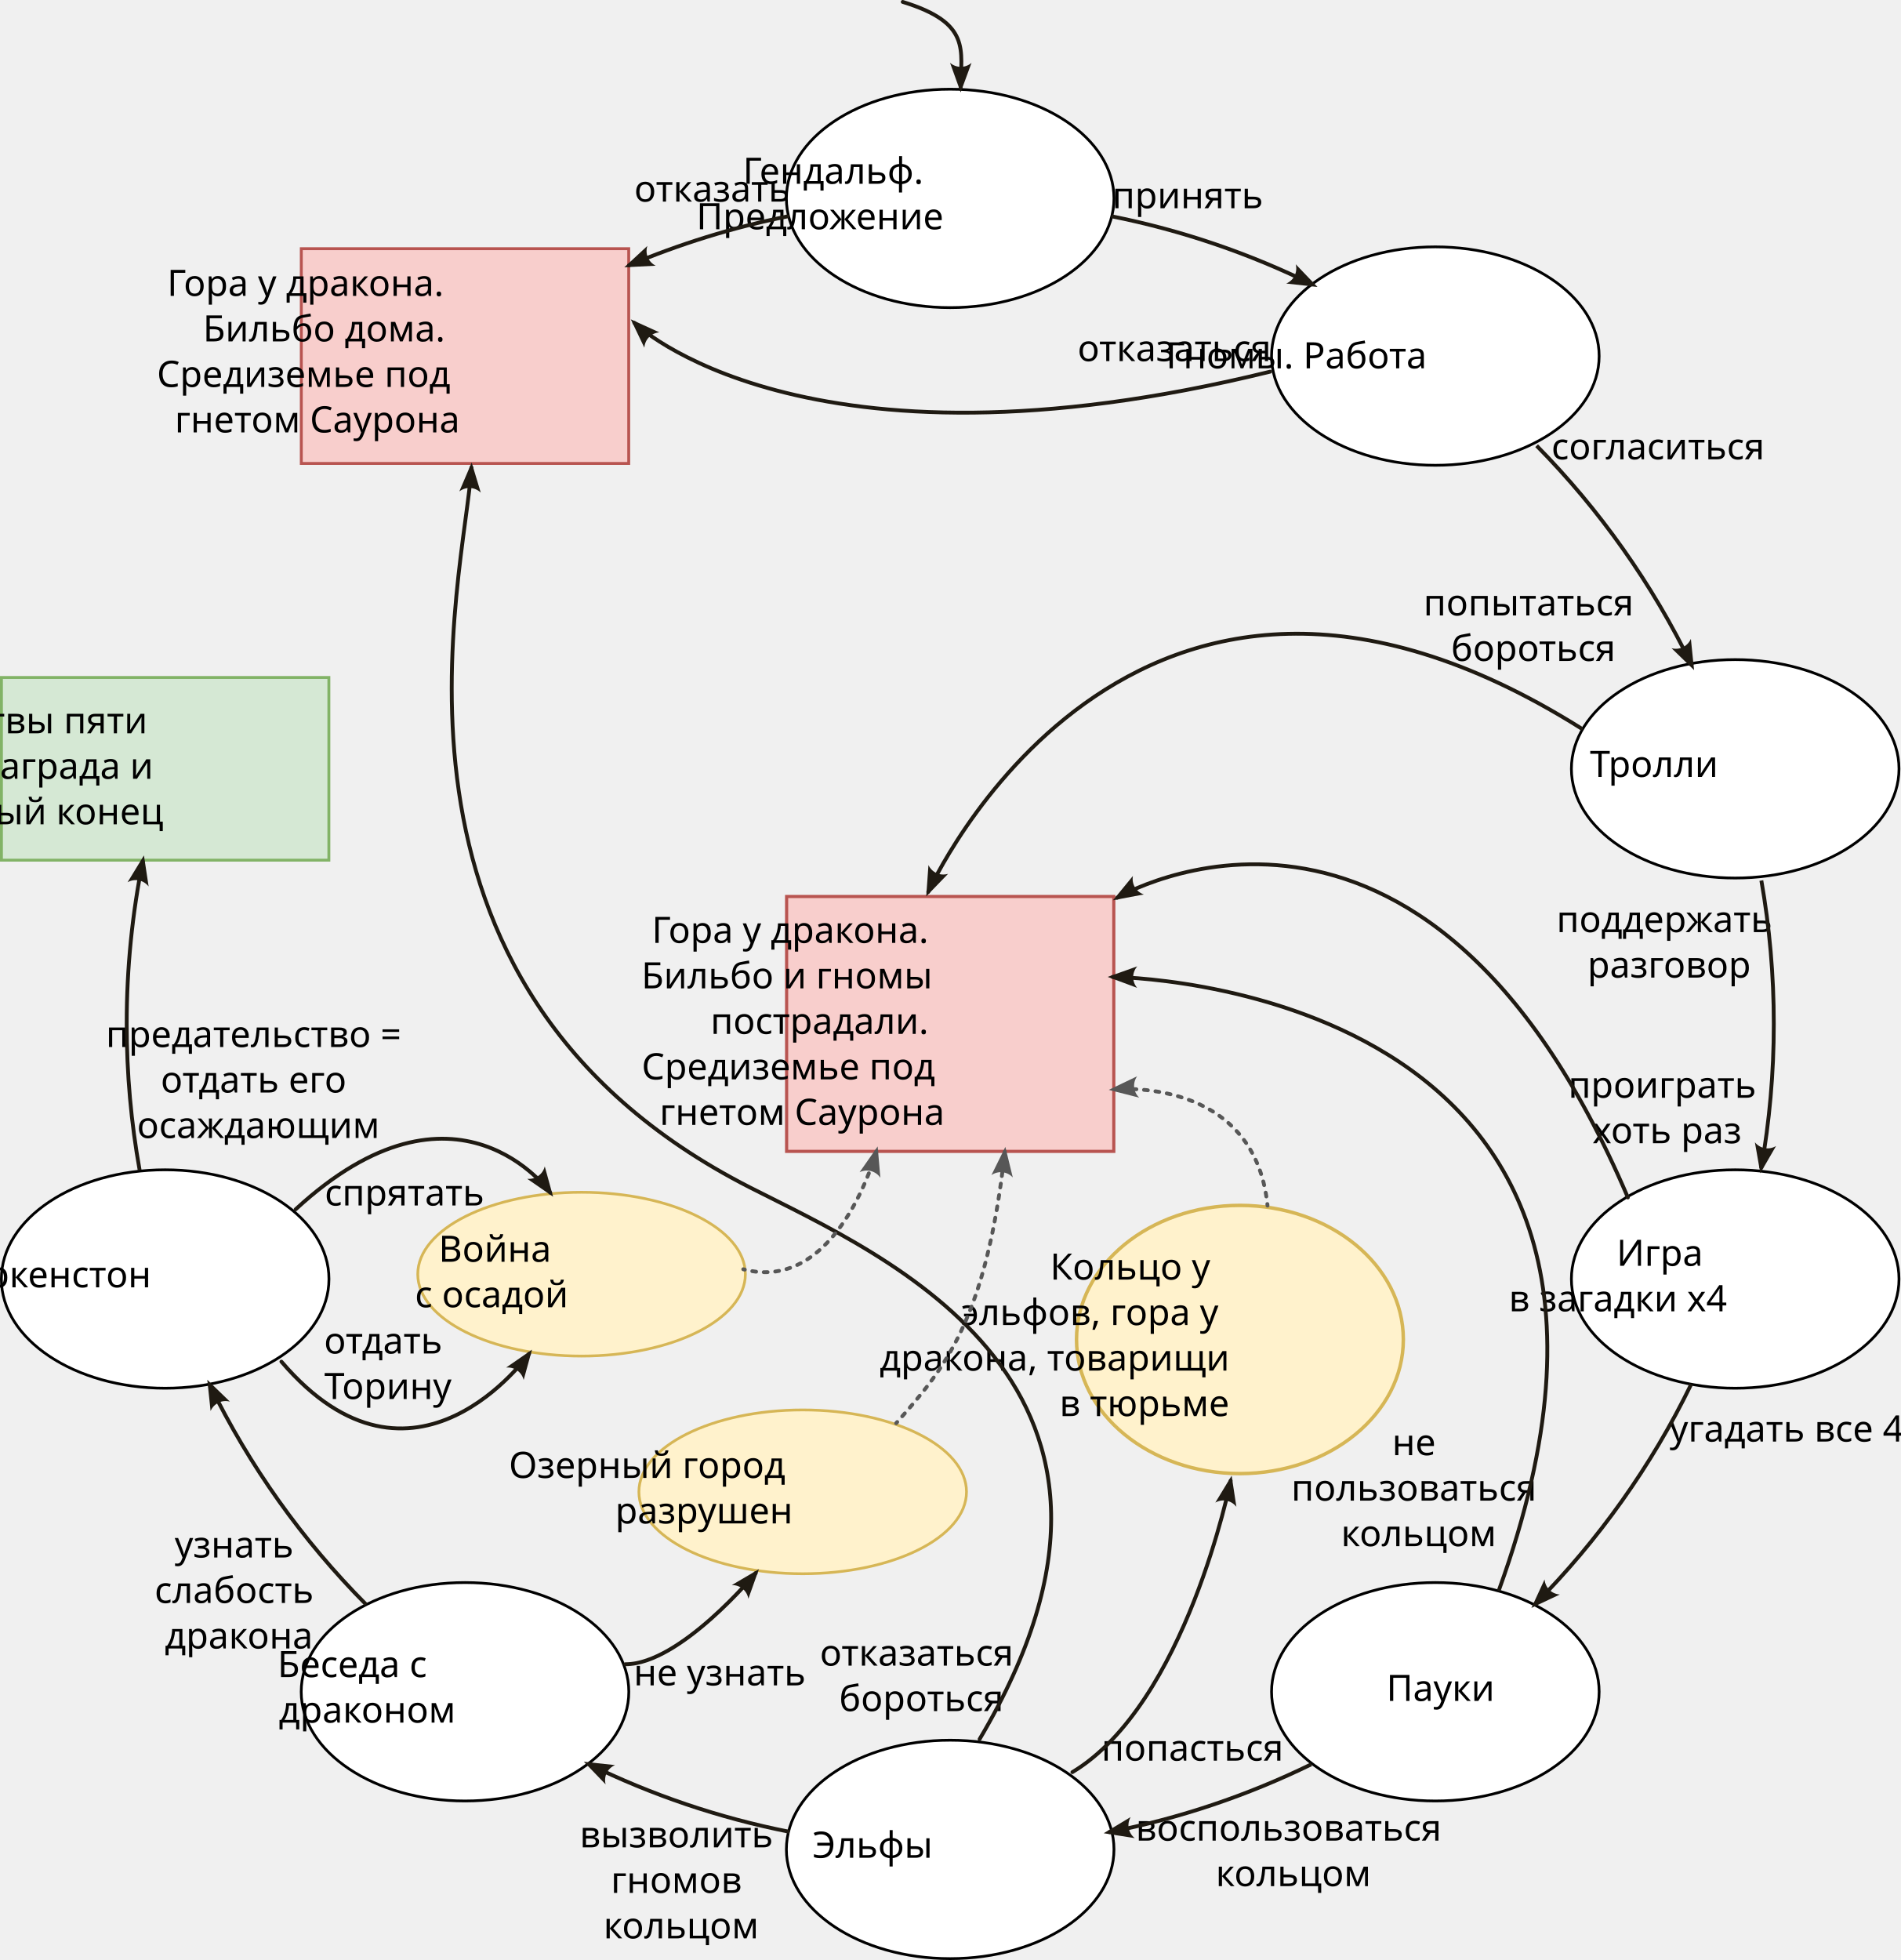
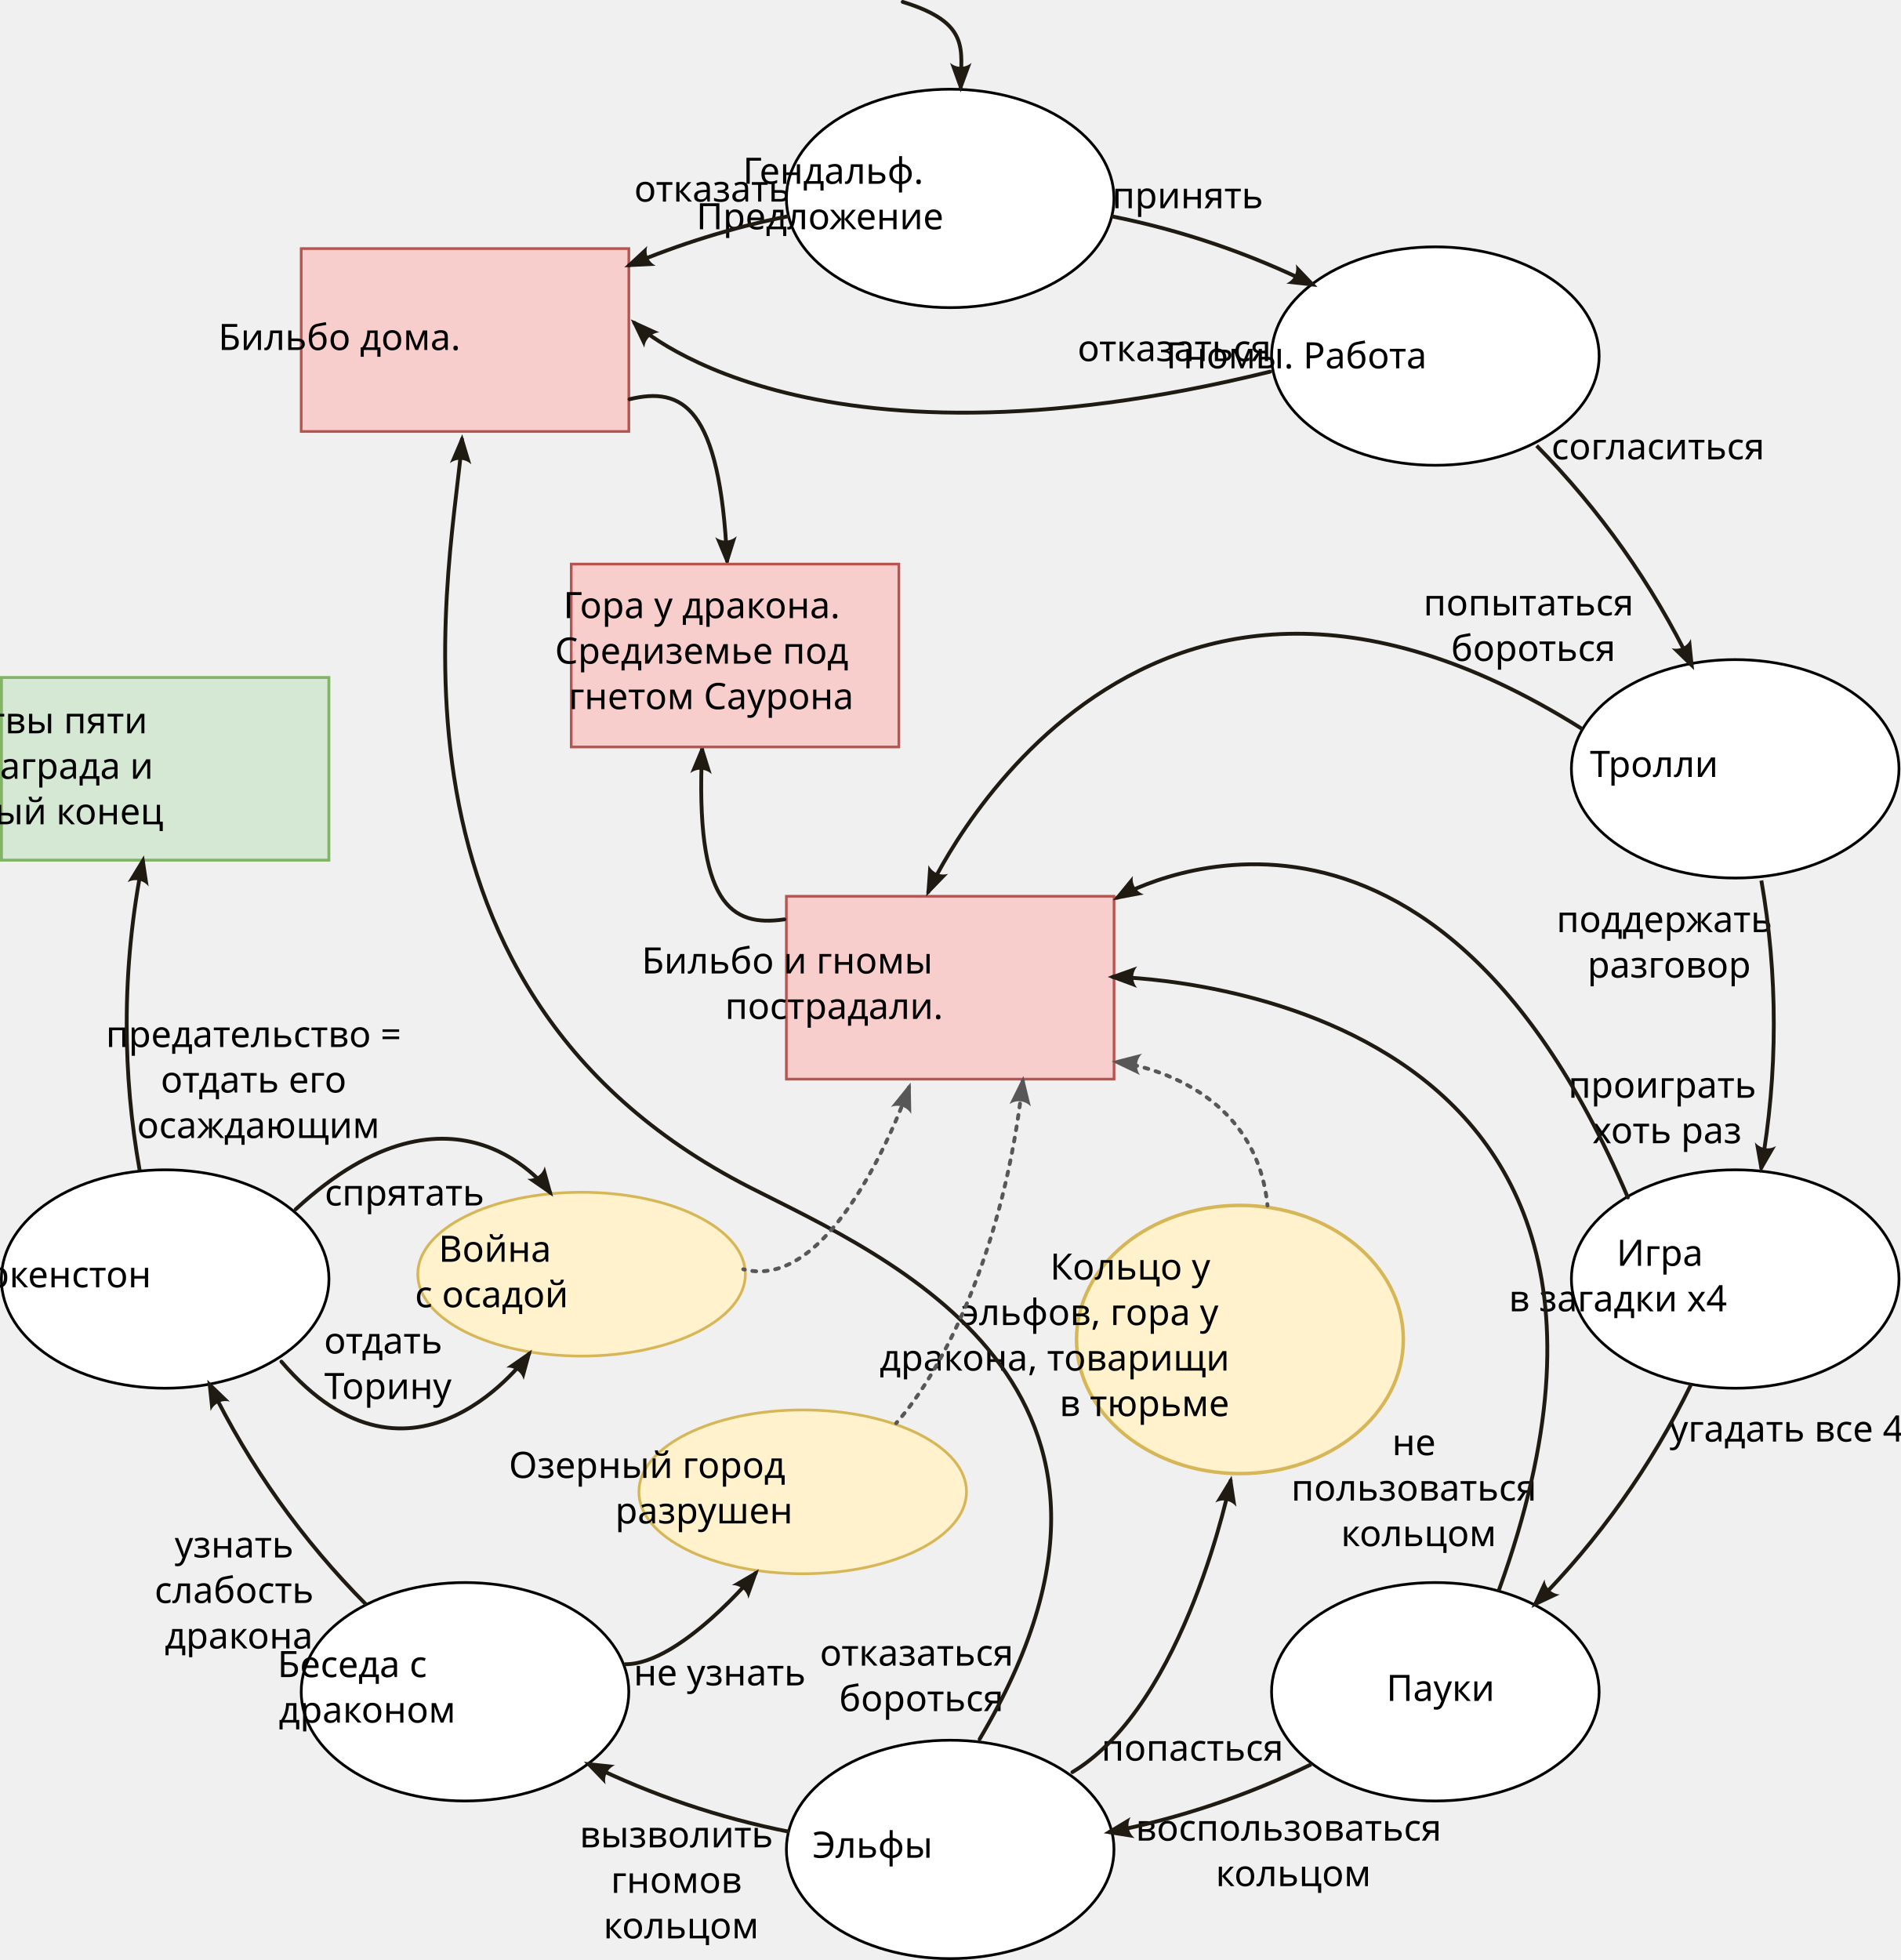
<svg xmlns="http://www.w3.org/2000/svg" version="1.1" width="184.18mm" height="189.94mm" viewBox="-0.5 -0.5 696.12 717.89" id="svg446">
  <defs id="defs132">
    <marker style="overflow:visible" id="Arrow2" refX="5" refY="0" orient="auto-start-reverse" markerWidth="7.7" markerHeight="5.6" viewBox="0 0 7.7 5.6" preserveAspectRatio="xMidYMid">
      <path transform="scale(0.7)" d="M -2,-4 9,0 -2,4 c 2,-2.33 2,-5.66 0,-8 z" style="fill:context-stroke;fill-rule:evenodd;stroke:none" id="arrow2L" />
+     </marker>
+     <marker style="overflow:visible" id="Arrow2-3" refX="5" refY="0" orient="auto-start-reverse" markerWidth="7.7" markerHeight="5.6" viewBox="0 0 7.7 5.6" preserveAspectRatio="xMidYMid">
+       <path transform="scale(0.7)" d="M -2,-4 9,0 -2,4 c 2,-2.33 2,-5.66 0,-8 z" style="fill:context-stroke;fill-rule:evenodd;stroke:none" id="arrow2L-5" />
+     </marker>
+     <marker style="overflow:visible" id="Arrow2-3-2" refX="5" refY="0" orient="auto-start-reverse" markerWidth="7.7" markerHeight="5.6" viewBox="0 0 7.7 5.6" preserveAspectRatio="xMidYMid">
+       <path transform="scale(0.7)" d="M -2,-4 9,0 -2,4 c 2,-2.33 2,-5.66 0,-8 z" style="fill:context-stroke;fill-rule:evenodd;stroke:none" id="arrow2L-5-9" />
    </marker>
  </defs>
  <text x="434.57" y="75.763" fill="#000000" font-family="Helvetica" font-size="11px" text-anchor="middle" id="text138" style="font-style:normal;font-variant:normal;font-weight:normal;font-stretch:normal;font-size:13.333px;font-family:XITS;-inkscape-font-specification:'XITS, Normal';font-variant-ligatures:normal;font-variant-caps:normal;font-variant-numeric:normal;font-variant-east-asian:normal">принять</text>
  <text x="260.35" y="73.34" fill="#000000" font-family="Helvetica" font-size="11px" text-anchor="middle" id="text148" style="font-style:normal;font-variant:normal;font-weight:normal;font-stretch:normal;font-size:13.333px;font-family:XITS;-inkscape-font-specification:'XITS, Normal';font-variant-ligatures:normal;font-variant-caps:normal;font-variant-numeric:normal;font-variant-east-asian:normal">отказать</text>
  <text x="606.85" y="167.73" fill="#000000" font-family="Helvetica" font-size="11px" text-anchor="middle" id="text166" style="font-style:normal;font-variant:normal;font-weight:normal;font-stretch:normal;font-size:13.333px;font-family:XITS;-inkscape-font-specification:'XITS, Normal';font-variant-ligatures:normal;font-variant-caps:normal;font-variant-numeric:normal;font-variant-east-asian:normal">согласиться</text>
  <text x="429.68" y="131.77" fill="#000000" font-family="Helvetica" font-size="11px" text-anchor="middle" id="text176" style="font-style:normal;font-variant:normal;font-weight:normal;font-stretch:normal;font-size:13.333px;font-family:XITS;-inkscape-font-specification:'XITS, Normal';font-variant-ligatures:normal;font-variant-caps:normal;font-variant-numeric:normal;font-variant-east-asian:normal">отказаться</text>
  <text x="610.93" y="340.9" fill="#000000" font-family="Helvetica" font-size="11px" text-anchor="middle" id="text194" style="font-style:normal;font-variant:normal;font-weight:normal;font-stretch:normal;font-size:13.333px;font-family:XITS;-inkscape-font-specification:'XITS, Normal';font-variant-ligatures:normal;font-variant-caps:normal;font-variant-numeric:normal;font-variant-east-asian:normal">
    <tspan id="tspan6777" x="610.93" y="340.9">поддержать</tspan>
    <tspan id="tspan6779" x="610.93" y="357.56">разговор</tspan>
  </text>
  <text x="561.17" y="224.92" fill="#000000" font-family="Helvetica" font-size="11px" text-anchor="middle" id="text204" style="font-style:normal;font-variant:normal;font-weight:normal;font-stretch:normal;font-size:13.333px;font-family:XITS;-inkscape-font-specification:'XITS, Normal';font-variant-ligatures:normal;font-variant-caps:normal;font-variant-numeric:normal;font-variant-east-asian:normal">
    <tspan id="tspan7722" x="561.17" y="224.92">попытаться</tspan>
    <tspan id="tspan7724" x="561.17" y="241.58">бороться</tspan>
  </text>
  <text x="610.13" y="401.57" fill="#000000" font-family="Helvetica" font-size="11px" text-anchor="middle" id="text222" style="font-style:normal;font-variant:normal;font-weight:normal;font-stretch:normal;font-size:13.333px;font-family:XITS;-inkscape-font-specification:'XITS, Normal';font-variant-ligatures:normal;font-variant-caps:normal;font-variant-numeric:normal;font-variant-east-asian:normal">
    <tspan id="tspan7718" x="610.13" y="401.57">проиграть</tspan>
    <tspan id="tspan7720" x="610.13" y="418.23">хоть раз</tspan>
  </text>
  <text x="653.94" y="527.5" fill="#000000" font-family="Helvetica" font-size="11px" text-anchor="middle" id="text232" style="font-style:normal;font-variant:normal;font-weight:normal;font-stretch:normal;font-size:13.333px;font-family:XITS;-inkscape-font-specification:'XITS, Normal';font-variant-ligatures:normal;font-variant-caps:normal;font-variant-numeric:normal;font-variant-east-asian:normal">угадать все 4</text>
  <text x="473.27" y="673.67" fill="#000000" font-family="Helvetica" font-size="11px" text-anchor="middle" id="text250" style="font-style:normal;font-variant:normal;font-weight:normal;font-stretch:normal;font-size:13.333px;font-family:XITS;-inkscape-font-specification:'XITS, Normal';font-variant-ligatures:normal;font-variant-caps:normal;font-variant-numeric:normal;font-variant-east-asian:normal">
    <tspan id="tspan6773" x="473.27" y="673.67">воспользоваться</tspan>
    <tspan id="tspan6775" x="473.27" y="690.33">кольцом</tspan>
  </text>
  <text x="519.17" y="532.48" fill="#000000" font-family="Helvetica" font-size="11px" text-anchor="middle" id="text260" style="font-style:normal;font-variant:normal;font-weight:normal;font-stretch:normal;font-size:13.333px;font-family:XITS;-inkscape-font-specification:'XITS, Normal';font-variant-ligatures:normal;font-variant-caps:normal;font-variant-numeric:normal;font-variant-east-asian:normal;stroke:none;stroke-width:3.647;stroke-linejoin:bevel;stroke-dasharray:none;stroke-opacity:1;paint-order:markers stroke fill">
    <tspan id="tspan9960" x="519.17" y="532.48">не</tspan>
    <tspan x="519.17" y="549.14" id="tspan12324">пользоваться</tspan>
    <tspan id="tspan9962" x="519.17" y="565.81">кольцом</tspan>
  </text>
  <text x="249.01" y="676.14" fill="#000000" font-family="Helvetica" font-size="11px" text-anchor="middle" id="text278" style="font-style:normal;font-variant:normal;font-weight:normal;font-stretch:normal;font-size:13.333px;font-family:XITS;-inkscape-font-specification:'XITS, Normal';font-variant-ligatures:normal;font-variant-caps:normal;font-variant-numeric:normal;font-variant-east-asian:normal">
    <tspan id="tspan6757" x="249.01" y="676.14">вызволить</tspan>
    <tspan id="tspan6759" x="249.01" y="692.8">гномов</tspan>
    <tspan x="249.01" y="709.47" id="tspan6761">кольцом</tspan>
  </text>
  <text x="436.31" y="644.37" fill="#000000" font-family="Helvetica" font-size="11px" text-anchor="middle" id="text288" style="font-style:normal;font-variant:normal;font-weight:normal;font-stretch:normal;font-size:13.333px;font-family:XITS;-inkscape-font-specification:'XITS, Normal';font-variant-ligatures:normal;font-variant-caps:normal;font-variant-numeric:normal;font-variant-east-asian:normal">попасться</text>
  <text x="337.01" y="609.57" fill="#000000" font-family="Helvetica" font-size="11px" text-anchor="middle" id="text298" style="font-style:normal;font-variant:normal;font-weight:normal;font-stretch:normal;font-size:13.333px;font-family:XITS;-inkscape-font-specification:'XITS, Normal';font-variant-ligatures:normal;font-variant-caps:normal;font-variant-numeric:normal;font-variant-east-asian:normal">
    <tspan id="tspan14046" x="337.01" y="609.57">отказаться</tspan>
    <tspan id="tspan14048" x="337.01" y="626.23">бороться</tspan>
  </text>
  <text x="87.005" y="569.96" fill="#000000" font-family="Helvetica" font-size="11px" text-anchor="middle" id="text316" style="font-style:normal;font-variant:normal;font-weight:normal;font-stretch:normal;font-size:13.333px;font-family:XITS;-inkscape-font-specification:'XITS, Normal';font-variant-ligatures:normal;font-variant-caps:normal;font-variant-numeric:normal;font-variant-east-asian:normal">
    <tspan id="tspan6765" x="87.005" y="569.96">узнать</tspan>
    <tspan x="87.005" y="586.62" id="tspan6769">слабость</tspan>
    <tspan x="87.005" y="603.29" id="tspan6771">дракона</tspan>
  </text>
  <text x="94.125" y="382.99" fill="#000000" font-family="Helvetica" font-size="11px" text-anchor="middle" id="text316-9" style="font-style:normal;font-variant:normal;font-weight:normal;font-stretch:normal;font-size:13.333px;font-family:XITS;-inkscape-font-specification:'XITS, Normal';font-variant-ligatures:normal;font-variant-caps:normal;font-variant-numeric:normal;font-variant-east-asian:normal;stroke-width:1">
    <tspan x="94.125" y="382.99" id="tspan6771-6" style="stroke-width:1">предательство =</tspan>
    <tspan x="94.125" y="399.65" style="stroke-width:1" id="tspan7591">отдать его</tspan>
    <tspan x="94.125" y="416.32" style="stroke-width:1" id="tspan7593">осаждающим</tspan>
  </text>
  <text x="263.14" y="616.8" fill="#000000" font-family="Helvetica" font-size="11px" text-anchor="middle" id="text326" style="font-style:normal;font-variant:normal;font-weight:normal;font-stretch:normal;font-size:13.333px;font-family:XITS;-inkscape-font-specification:'XITS, Normal';font-variant-ligatures:normal;font-variant-caps:normal;font-variant-numeric:normal;font-variant-east-asian:normal">не узнать</text>
  <text x="141.6" y="495.25" fill="#000000" font-family="Helvetica" font-size="11px" text-anchor="middle" id="text348" style="font-style:normal;font-variant:normal;font-weight:normal;font-stretch:normal;font-size:13.333px;font-family:XITS;-inkscape-font-specification:'XITS, Normal';font-variant-ligatures:normal;font-variant-caps:normal;font-variant-numeric:normal;font-variant-east-asian:normal">
    <tspan id="tspan17026" x="141.6" y="495.25">отдать</tspan>
    <tspan id="tspan17028" x="141.6" y="511.92">Торину</tspan>
  </text>
  <text x="147.67" y="441.04" fill="#000000" font-family="Helvetica" font-size="11px" text-anchor="middle" id="text358" style="font-style:normal;font-variant:normal;font-weight:normal;font-stretch:normal;font-size:13.333px;font-family:XITS;-inkscape-font-specification:'XITS, Normal';font-variant-ligatures:normal;font-variant-caps:normal;font-variant-numeric:normal;font-variant-east-asian:normal">спрятать</text>
  <g id="g7597" transform="translate(-19.746,-69.057)">
    <ellipse cx="232.28" cy="535.25" rx="60" ry="30" fill="#fff2cc" stroke="#d6b656" pointer-events="all" id="ellipse376" />
    <text x="319.5" y="568.5" fill="#000000" font-family="Helvetica" font-size="12px" text-anchor="middle" id="text378" style="font-style:normal;font-variant:normal;font-weight:normal;font-stretch:normal;font-size:13.333px;font-family:XITS;-inkscape-font-specification:'XITS, Normal';font-variant-ligatures:normal;font-variant-caps:normal;font-variant-numeric:normal;font-variant-east-asian:normal;white-space:pre;shape-inside:url(#ellipse376);display:inline" transform="translate(-0.1198,13.78)" xml:space="preserve">
-       <tspan x="214.53" y="516.92" id="tspan22267">Война </tspan>
-       <tspan x="208.13" y="533.58" id="tspan22269">с осадой</tspan>
+       <tspan x="214.53" y="516.92" id="tspan2726">Война </tspan>
+       <tspan x="208.13" y="533.58" id="tspan2728">с осадой</tspan>
    </text>
  </g>
  <g id="g7607" transform="translate(-36.234,-35.652)">
    <ellipse cx="329.77" cy="581.57" rx="60" ry="30" fill="#fff2cc" stroke="#d6b656" pointer-events="all" id="ellipse388" />
    <text x="479.5" y="623.5" fill="#000000" font-family="Helvetica" font-size="12px" text-anchor="middle" id="text390" style="font-style:normal;font-variant:normal;font-weight:normal;font-stretch:normal;font-size:13.333px;font-family:XITS;-inkscape-font-specification:'XITS, Normal';font-variant-ligatures:normal;font-variant-caps:normal;font-variant-numeric:normal;font-variant-east-asian:normal;white-space:pre;shape-inside:url(#ellipse388);display:inline" transform="translate(-0.23953,-3.4269)" xml:space="preserve">
-       <tspan x="286.88" y="579.9" id="tspan22271">Озерный город </tspan>
-       <tspan x="302.52" y="596.57" id="tspan22273">разрушен</tspan>
+       <tspan x="286.88" y="579.9" id="tspan2730">Озерный город </tspan>
+       <tspan x="302.52" y="596.57" id="tspan2732">разрушен</tspan>
    </text>
  </g>
  <g id="g7617" transform="translate(1.7966,-95.756)">
    <ellipse cx="451.9" cy="585.87" rx="59.861" ry="49.12" fill="#fff2cc" stroke="#d6b656" pointer-events="all" id="ellipse400" style="stroke-width:1.278" />
    <text x="249.5" y="433.5" fill="#000000" font-family="Helvetica" font-size="12px" text-anchor="middle" id="text402" style="font-style:normal;font-variant:normal;font-weight:normal;font-stretch:normal;font-size:13.333px;font-family:XITS;-inkscape-font-specification:'XITS, Normal';font-variant-ligatures:normal;font-variant-caps:normal;font-variant-numeric:normal;font-variant-east-asian:normal;white-space:pre;shape-inside:url(#ellipse400);display:inline" transform="translate(-0.09375,-1.1532)" xml:space="preserve">
-       <tspan x="425.66" y="565.08" id="tspan22275">Кольцо у </tspan>
-       <tspan x="410.83" y="581.75" id="tspan22277">эльфов, гора у </tspan>
-       <tspan x="397.98" y="598.42" id="tspan22279">дракона, товарищи </tspan>
-       <tspan x="425.67" y="615.08" id="tspan22281">в тюрьме</tspan>
-     </text>
-   </g>
-   <g id="g20650" transform="translate(-48.785,-21.812)">
-     <rect x="336.43" y="349.67" width="119.85" height="93.355" fill="#f8cecc" stroke="#b85450" pointer-events="all" id="rect416" style="stroke-width:1.154" />
-     <text x="465.5" y="418.5" fill="#000000" font-family="Helvetica" font-size="12px" text-anchor="middle" id="text418" style="font-style:normal;font-variant:normal;font-weight:normal;font-stretch:normal;font-size:13.333px;font-family:XITS;-inkscape-font-specification:'XITS, Normal';font-variant-ligatures:normal;font-variant-caps:normal;font-variant-numeric:normal;font-variant-east-asian:normal;white-space:pre;shape-inside:url(#rect416);display:inline" transform="translate(-0.252,5.318)" xml:space="preserve">
-       <tspan x="351.86" y="361.34" id="tspan22283">Гора у дракона. </tspan>
-       <tspan x="350.66" y="378" id="tspan22285">Бильбо и гномы </tspan>
-       <tspan x="362.61" y="394.67" id="tspan22287">пострадали. </tspan>
-       <tspan x="351.19" y="411.34" id="tspan22289">Средиземье под </tspan>
-       <tspan x="351.01" y="428" id="tspan22291">гнетом Саурона</tspan>
+       <tspan x="425.66" y="565.08" id="tspan2734">Кольцо у </tspan>
+       <tspan x="410.83" y="581.75" id="tspan2736">эльфов, гора у </tspan>
+       <tspan x="397.98" y="598.42" id="tspan2738">дракона, товарищи </tspan>
+       <tspan x="425.67" y="615.08" id="tspan2740">в тюрьме</tspan>
+     </text>
+   </g>
+   <g id="g1673">
+     <rect x="287.55" y="327.77" width="120.03" height="66.986" fill="#f8cecc" stroke="#b85450" pointer-events="all" id="rect416" style="stroke-width:0.978" />
+     <text x="465.5" y="418.5" fill="#000000" font-family="Helvetica" font-size="12px" text-anchor="middle" id="text418" style="font-style:normal;font-variant:normal;font-weight:normal;font-stretch:normal;font-size:13.333px;font-family:XITS;-inkscape-font-specification:'XITS, Normal';font-variant-ligatures:normal;font-variant-caps:normal;font-variant-numeric:normal;font-variant-east-asian:normal;white-space:pre;shape-inside:url(#rect416);display:inline" transform="translate(-0.12711,16.613)" xml:space="preserve">
+       <tspan x="301.87" y="339.44" id="tspan2742">Бильбо и гномы </tspan>
+       <tspan x="313.82" y="356.1" id="tspan2744">пострадали.</tspan>
    </text>
  </g>
  <text xml:space="preserve" style="font-style:normal;font-variant:normal;font-weight:normal;font-stretch:normal;font-size:13.333px;font-family:XITS;-inkscape-font-specification:'XITS, Normal';font-variant-ligatures:normal;font-variant-caps:normal;font-variant-numeric:normal;font-variant-east-asian:normal;text-align:center;text-anchor:middle;fill:#ffffff;fill-opacity:1;stroke:#000000;stroke-width:5.333;stroke-linejoin:round;stroke-dasharray:none;stroke-dashoffset:0;stroke-opacity:1" x="636.5" y="663.57" id="text4611">
    <tspan id="tspan4609" x="636.5" y="663.57" />
  </text>
  <text xml:space="preserve" style="font-style:normal;font-variant:normal;font-weight:normal;font-stretch:normal;font-size:13.333px;font-family:XITS;-inkscape-font-specification:'XITS, Normal';font-variant-ligatures:normal;font-variant-caps:normal;font-variant-numeric:normal;font-variant-east-asian:normal;text-align:center;text-anchor:middle;fill:#ffffff;fill-opacity:1;stroke:#000000;stroke-width:5.333;stroke-linejoin:round;stroke-dasharray:none;stroke-dashoffset:0;stroke-opacity:1" x="650.21" y="634.36" id="text4615">
    <tspan id="tspan4613" x="650.21" y="634.36" />
  </text>
  <g id="g4823" transform="translate(-48.79,-21.812)">
    <ellipse cx="396.35" cy="93.985" rx="60" ry="40" fill="#ffffff" stroke="#000000" pointer-events="all" id="ellipse154" />
    <text x="469.5" y="43.5" fill="#000000" font-family="Helvetica" font-size="12px" text-anchor="middle" id="text156" style="font-style:normal;font-variant:normal;font-weight:normal;font-stretch:normal;font-size:13.333px;font-family:XITS;-inkscape-font-specification:'XITS, Normal';font-variant-ligatures:normal;font-variant-caps:normal;font-variant-numeric:normal;font-variant-east-asian:normal;white-space:pre;shape-inside:url(#ellipse154);display:inline" transform="translate(0.06596,6.3004)" xml:space="preserve">
-       <tspan x="367.3" y="82.318" id="tspan22293">Гендальф. </tspan>
-       <tspan x="357.25" y="98.984" id="tspan22295">Предложение</tspan>
+       <tspan x="367.3" y="82.318" id="tspan2746">Гендальф. </tspan>
+       <tspan x="357.25" y="98.984" id="tspan2748">Предложение</tspan>
    </text>
  </g>
  <g id="g4819" transform="translate(-48.789,-21.812)">
    <ellipse cx="574.07" cy="151.73" rx="60" ry="40" fill="#ffffff" stroke="#000000" pointer-events="all" id="ellipse182" />
    <text x="704.63" y="121.5" fill="#000000" font-family="Helvetica" font-size="12px" text-anchor="middle" id="text184" style="font-style:normal;font-variant:normal;font-weight:normal;font-stretch:normal;font-size:13.333px;font-family:XITS;-inkscape-font-specification:'XITS, Normal';font-variant-ligatures:normal;font-variant-caps:normal;font-variant-numeric:normal;font-variant-east-asian:normal;white-space:pre;shape-inside:url(#ellipse182);display:inline" transform="translate(-0.10045,16.16)" xml:space="preserve">
-       <tspan x="531.94" y="140.06" id="tspan22297">Гномы. Работа</tspan>
+       <tspan x="531.94" y="140.06" id="tspan2750">Гномы. Работа</tspan>
    </text>
  </g>
  <g id="g4827" transform="translate(-48.781,-21.813)">
    <ellipse cx="683.9" cy="302.91" rx="60" ry="40" fill="#ffffff" stroke="#000000" pointer-events="all" id="ellipse210" />
    <text x="850.5" y="318.5" fill="#000000" font-family="Helvetica" font-size="12px" text-anchor="middle" id="text212" style="font-style:normal;font-variant:normal;font-weight:normal;font-stretch:normal;font-size:13.333px;font-family:XITS;-inkscape-font-specification:'XITS, Normal';font-variant-ligatures:normal;font-variant-caps:normal;font-variant-numeric:normal;font-variant-east-asian:normal;white-space:pre;shape-inside:url(#ellipse210);display:inline" transform="translate(-0.04713,14.634)" xml:space="preserve">
-       <tspan x="662.89" y="291.24" id="tspan22299">Тролли</tspan>
+       <tspan x="662.89" y="291.24" id="tspan2752">Тролли</tspan>
    </text>
  </g>
  <g id="g4831" transform="translate(-48.781,-21.816)">
    <ellipse cx="683.9" cy="489.78" rx="60" ry="40" fill="#ffffff" stroke="#000000" pointer-events="all" id="ellipse238" />
    <text x="849.5" y="566.5" fill="#000000" font-family="Helvetica" font-size="12px" text-anchor="middle" id="text240" style="font-style:normal;font-variant:normal;font-weight:normal;font-stretch:normal;font-size:13.333px;font-family:XITS;-inkscape-font-specification:'XITS, Normal';font-variant-ligatures:normal;font-variant-caps:normal;font-variant-numeric:normal;font-variant-east-asian:normal;white-space:pre;shape-inside:url(#ellipse238);display:inline" transform="translate(0.01957,23.499)" xml:space="preserve">
-       <tspan x="670.13" y="461.45" id="tspan22301">Игра </tspan>
-       <tspan x="649.58" y="478.11" id="tspan22303">в загадки x4</tspan>
+       <tspan x="670.13" y="461.45" id="tspan2754">Игра </tspan>
+       <tspan x="649.58" y="478.11" id="tspan2756">в загадки x4</tspan>
    </text>
  </g>
  <g id="g4840" transform="translate(-48.78,-21.811)">
    <ellipse cx="396.34" cy="698.7" rx="60" ry="40" fill="#ffffff" stroke="#000000" pointer-events="all" id="ellipse304" />
    <text x="465.5" y="844.5" fill="#000000" font-family="Helvetica" font-size="12px" text-anchor="middle" id="text306" style="font-style:normal;font-variant:normal;font-weight:normal;font-stretch:normal;font-size:13.333px;font-family:XITS;-inkscape-font-specification:'XITS, Normal';font-variant-ligatures:normal;font-variant-caps:normal;font-variant-numeric:normal;font-variant-east-asian:normal;white-space:pre;shape-inside:url(#ellipse304);display:inline;fill:#000000" transform="translate(-0.04064,14.728)" xml:space="preserve">
-       <tspan x="376.64" y="687.03" id="tspan22305">Эльфы</tspan>
+       <tspan x="376.64" y="687.03" id="tspan2758">Эльфы</tspan>
    </text>
  </g>
  <g id="g4844" transform="translate(-48.782,-21.817)">
    <ellipse cx="218.62" cy="640.96" rx="60" ry="40" fill="#ffffff" stroke="#000000" pointer-events="all" id="ellipse332" />
    <text x="231.5" y="769.5" fill="#000000" font-family="Helvetica" font-size="12px" text-anchor="middle" id="text334" style="font-style:normal;font-variant:normal;font-weight:normal;font-stretch:normal;font-size:13.333px;font-family:XITS;-inkscape-font-specification:'XITS, Normal';font-variant-ligatures:normal;font-variant-caps:normal;font-variant-numeric:normal;font-variant-east-asian:normal;white-space:pre;shape-inside:url(#ellipse332);display:inline" transform="translate(0.06017,6.3005)" xml:space="preserve">
-       <tspan x="192.84" y="629.29" id="tspan22307">Беседа с  </tspan>
-       <tspan x="191.42" y="645.96" id="tspan22309">драконом</tspan>
+       <tspan x="192.84" y="629.29" id="tspan2760">Беседа с  </tspan>
+       <tspan x="191.42" y="645.96" id="tspan2762">драконом</tspan>
    </text>
  </g>
  <g id="g4852" transform="translate(-48.785,-21.808)">
    <rect x="48.815" y="269.45" width="119.94" height="66.91" fill="#d5e8d4" stroke="#82b366" pointer-events="all" id="rect364" style="stroke-width:1.056" />
    <text x="91.5" y="321.5" fill="#000000" font-family="Helvetica" font-size="12px" text-anchor="middle" id="text366" style="font-style:normal;font-variant:normal;font-weight:normal;font-stretch:normal;font-size:13.333px;font-family:XITS;-inkscape-font-specification:'XITS, Normal';font-variant-ligatures:normal;font-variant-caps:normal;font-variant-numeric:normal;font-variant-east-asian:normal;white-space:pre;shape-inside:url(#rect364);display:inline" transform="translate(-0.12016,8.7759)" xml:space="preserve">
-       <tspan x="57.305" y="281.12" id="tspan22311">После битвы пяти </tspan>
-       <tspan x="57.752" y="297.78" id="tspan22313">воинств награда и </tspan>
-       <tspan x="56.905" y="314.45" id="tspan22315">счастливый конец</tspan>
-     </text>
-   </g>
-   <g id="g4856" transform="translate(-48.782,-21.812)">
-     <rect x="158.65" y="112.4" width="119.94" height="78.66" fill="#f8cecc" stroke="#b85450" pointer-events="all" id="rect408" style="stroke-width:1.06" />
-     <text x="238.5" y="116.5" fill="#000000" font-family="Helvetica" font-size="12px" text-anchor="middle" id="text410" style="font-style:normal;font-variant:normal;font-weight:normal;font-stretch:normal;font-size:13.333px;font-family:XITS;-inkscape-font-specification:'XITS, Normal';font-variant-ligatures:normal;font-variant-caps:normal;font-variant-numeric:normal;font-variant-east-asian:normal;white-space:pre;shape-inside:url(#rect408);display:inline" transform="translate(-0.08678,5.623)" xml:space="preserve">
-       <tspan x="174.13" y="124.07" id="tspan22317">Гора у дракона. </tspan>
-       <tspan x="180.94" y="140.73" id="tspan22319">Бильбо дома. </tspan>
-       <tspan x="173.46" y="157.4" id="tspan22321">Средиземье под </tspan>
-       <tspan x="173.27" y="174.07" id="tspan22323">гнетом Саурона</tspan>
+       <tspan x="57.305" y="281.12" id="tspan2764">После битвы пяти </tspan>
+       <tspan x="57.752" y="297.78" id="tspan2766">воинств награда и </tspan>
+       <tspan x="56.905" y="314.45" id="tspan2768">счастливый конец</tspan>
+     </text>
+   </g>
+   <g id="g1662">
+     <rect x="109.83" y="90.547" width="120.02" height="66.986" fill="#f8cecc" stroke="#b85450" pointer-events="all" id="rect408" style="stroke-width:0.978" />
+     <text x="238.5" y="116.5" fill="#000000" font-family="Helvetica" font-size="12px" text-anchor="middle" id="text410" style="font-style:normal;font-variant:normal;font-weight:normal;font-stretch:normal;font-size:13.333px;font-family:XITS;-inkscape-font-specification:'XITS, Normal';font-variant-ligatures:normal;font-variant-caps:normal;font-variant-numeric:normal;font-variant-east-asian:normal;white-space:pre;shape-inside:url(#rect408);display:inline;fill:#000000" transform="translate(0.33349,25.48)" xml:space="preserve">
+       <tspan x="132.16" y="102.21" id="tspan2770">Бильбо дома.</tspan>
    </text>
  </g>
  <g id="g4848" transform="translate(-48.79,-21.816)">
    <ellipse cx="108.79" cy="489.78" rx="60" ry="40" fill="#ffffff" stroke="#000000" pointer-events="all" id="ellipse428" />
    <text x="89.5" y="568.5" fill="#000000" font-family="Helvetica" font-size="12px" text-anchor="middle" id="text430" style="font-style:normal;font-variant:normal;font-weight:normal;font-stretch:normal;font-size:13.333px;font-family:XITS;-inkscape-font-specification:'XITS, Normal';font-variant-ligatures:normal;font-variant-caps:normal;font-variant-numeric:normal;font-variant-east-asian:normal;white-space:pre;shape-inside:url(#ellipse428);display:inline" transform="translate(0.09278,14.713)" xml:space="preserve">
-       <tspan x="77.903" y="478.11" id="tspan22325">Аркенстон</tspan>
+       <tspan x="77.903" y="478.11" id="tspan2772">Аркенстон</tspan>
    </text>
  </g>
  <g id="g4836" transform="translate(-48.789,-21.817)">
    <ellipse cx="574.07" cy="640.96" rx="60" ry="40" fill="#ffffff" stroke="#000000" pointer-events="all" id="ellipse266" />
    <text xml:space="preserve" style="font-style:normal;font-variant:normal;font-weight:normal;font-stretch:normal;font-size:13.333px;font-family:XITS;-inkscape-font-specification:'XITS, Normal';font-variant-ligatures:normal;font-variant-caps:normal;font-variant-numeric:normal;font-variant-east-asian:normal;text-align:center;white-space:pre;shape-inside:url(#ellipse266);display:inline;fill:#000000;fill-opacity:1;stroke:none;stroke-width:1;stroke-linejoin:round;stroke-dasharray:none;stroke-dashoffset:0;stroke-opacity:1" x="698.18" y="759.66" id="text4619" transform="translate(0.02643,15.028)">
-       <tspan x="556.12" y="629.29" id="tspan22327">Пауки</tspan>
+       <tspan x="556.12" y="629.29" id="tspan2774">Пауки</tspan>
    </text>
  </g>
  <g id="layer1" transform="translate(-48.785,-21.812)" />
  <g id="layer2" transform="translate(-48.785,-21.812)" />
  <path style="fill:none;stroke:#1f1a12;stroke-width:1.405;stroke-linejoin:round;marker-end:url(#Arrow2)" d="m 562.38,162.75 c 23.09,23.42 42.39,50.61 56.88,80.55" id="path5805" />
  <path style="fill:none;stroke:#1f1a12;stroke-width:1.406;stroke-linejoin:round;stroke-dasharray:none;marker-end:url(#Arrow2)" d="m 406.62,78.708 c 25.98,5.18 50.75,13.7 73.85,25.092" id="path5801" />
  <path style="fill:none;stroke:#1f1a12;stroke-width:1.405;stroke-linecap:round;stroke-linejoin:bevel;marker-start:url(#Arrow2)" d="m 229.88,96.688 c 18.36,-7.74 38.1,-13.93 58.1,-17.93" id="path5795" />
+   <path style="fill:none;stroke:#1f1a12;stroke-width:1.405;stroke-linecap:round;stroke-linejoin:bevel;marker-start:url(#Arrow2-3)" d="M 265.84,205.03 C 263.25,148.06 249.25,141.1 230.11,145.72" id="path5795-6" />
+   <path style="fill:none;stroke:#1f1a12;stroke-width:1.405;stroke-linecap:round;stroke-linejoin:bevel;marker-start:url(#Arrow2-3-2)" d="m 256.7,273.89 c -2.67,56.97 10.63,65.19 30.12,62.35" id="path5795-6-1" />
  <path style="fill:none;stroke:#1f1a12;stroke-width:1.405;stroke-linejoin:round;marker-end:url(#Arrow2)" d="m 50.645,428.07 c -3.112,-17.38 -4.737,-35.27 -4.737,-53.54 0,-20.52 2.049,-40.56 5.957,-59.93" id="path5791" />
  <path style="fill:none;stroke:#1f1a12;stroke-width:1.405;stroke-linejoin:round;marker-end:url(#Arrow2)" d="M 133.64,587.21 C 110.34,563.78 90.875,536.54 76.235,506.51" id="path5787" />
  <path style="fill:none;stroke:#1f1a12;stroke-width:1.405;stroke-linejoin:round;marker-end:url(#Arrow2)" d="M 288.72,670.45 C 262.8,665.33 238.07,656.88 215,645.58" id="path5783" />
  <path style="fill:none;stroke:#1f1a12;stroke-width:1.405;stroke-linejoin:round;marker-end:url(#Arrow2)" d="m 479.82,645.73 c -23.23,11.34 -48.13,19.8 -74.23,24.88" id="path5779" />
  <path style="fill:none;stroke:#1f1a12;stroke-width:1.405;stroke-linejoin:round;marker-end:url(#Arrow2)" d="m 619.02,506.47 c -14.6,30.01 -34.03,57.24 -57.27,80.67" id="path5817" />
  <path style="fill:none;stroke:#1f1a12;stroke-width:1.405;stroke-linejoin:round;marker-end:url(#Arrow2)" d="m 644.7,322.01 c 3,17.06 4.56,34.61 4.56,52.52 v 0 c 0,18.05 -1.58,35.72 -4.62,52.9" id="path6093" />
  <path style="fill:none;fill-opacity:1;stroke:#1f1a12;stroke-width:1.406;stroke-linecap:round;stroke-linejoin:bevel;stroke-dasharray:none;stroke-dashoffset:0;stroke-opacity:1;marker-end:url(#Arrow2)" d="M 330.18,0.201 C 355.4,7.93 351.46,17.805 351.41,31.511" id="path6643" />
  <text xml:space="preserve" style="font-style:normal;font-variant:normal;font-weight:normal;font-stretch:normal;font-size:13.333px;font-family:XITS;-inkscape-font-specification:'XITS, Normal';font-variant-ligatures:normal;font-variant-caps:normal;font-variant-numeric:normal;font-variant-east-asian:normal;text-align:center;text-anchor:middle;fill:none;fill-opacity:1;stroke:#1f1a12;stroke-width:1.406;stroke-linecap:round;stroke-linejoin:bevel;stroke-dasharray:none;stroke-dashoffset:0;stroke-opacity:1" x="96.585" y="373.13" id="text7521">
    <tspan id="tspan7519" style="stroke-width:1.406" x="96.585" y="373.13" />
  </text>
  <path style="fill:none;fill-opacity:1;stroke:#1f1a12;stroke-width:1.406;stroke-linecap:round;stroke-linejoin:bevel;stroke-dasharray:none;stroke-dashoffset:0;stroke-opacity:1;marker-end:url(#Arrow2)" d="m 464.76,135.63 c -171.6,42.19 -232.9,-17.89 -232.9,-17.89" id="path7702" />
  <path style="fill:none;fill-opacity:1;stroke:#1f1a12;stroke-width:1.406;stroke-linecap:round;stroke-linejoin:bevel;stroke-dasharray:none;stroke-dashoffset:0;stroke-opacity:1;marker-end:url(#Arrow2)" d="M 578.67,266.25 C 412.76,162.05 339.53,326.17 339.53,326.17" id="path7710" />
  <path style="fill:none;fill-opacity:1;stroke:#1f1a12;stroke-width:1.406;stroke-linecap:round;stroke-linejoin:bevel;stroke-dasharray:none;stroke-dashoffset:0;stroke-opacity:1;marker-end:url(#Arrow2)" d="M 595.8,438.09 C 520.71,261.96 408.76,328.31 408.76,328.31" id="path9964" />
  <path style="fill:none;fill-opacity:1;stroke:#1f1a12;stroke-width:1.406;stroke-linecap:round;stroke-linejoin:bevel;stroke-dasharray:none;stroke-dashoffset:0;stroke-opacity:1;marker-end:url(#Arrow2)" d="M 392.33,648.58 C 433.98,623.52 450.3,541.8 450.3,541.8" id="path11460" />
  <path style="fill:none;fill-opacity:1;stroke:#1f1a12;stroke-width:1.406;stroke-linecap:round;stroke-linejoin:bevel;stroke-dasharray:none;stroke-dashoffset:0;stroke-opacity:1;marker-end:url(#Arrow2)" d="M 548.66,581.65 C 629.35,358.81 407.07,357.32 407.07,357.32" id="path12210" />
-   <path style="fill:none;fill-opacity:1;stroke:#1f1a12;stroke-width:1.406;stroke-linecap:round;stroke-linejoin:bevel;stroke-dasharray:none;stroke-dashoffset:0;stroke-opacity:1;marker-end:url(#Arrow2);paint-order:markers stroke fill" d="M 358.34,636.49 C 435.16,506.91 323.48,459.53 274.26,434.45 128.04,359.95 170.01,209.82 172.18,170.73" id="path13134" />
+   <path style="fill:none;fill-opacity:1;stroke:#1f1a12;stroke-width:1.406;stroke-linecap:round;stroke-linejoin:bevel;stroke-dasharray:none;stroke-dashoffset:0;stroke-opacity:1;marker-end:url(#Arrow2);paint-order:markers stroke fill" d="M 358.34,636.49 C 435.16,506.91 323.48,459.53 274.26,434.45 128.04,359.95 166.55,199.47 168.72,160.38" id="path13134" />
  <path style="fill:none;fill-opacity:1;stroke:#1f1a12;stroke-width:1.406;stroke-linecap:round;stroke-linejoin:bevel;stroke-dasharray:none;stroke-dashoffset:0;stroke-opacity:1;marker-end:url(#Arrow2);paint-order:markers stroke fill" d="m 228.63,609.06 c 20.06,0 47.71,-33.42 47.71,-33.42" id="path14796" />
  <path style="fill:none;fill-opacity:1;stroke:#1f1a12;stroke-width:1.406;stroke-linecap:round;stroke-linejoin:bevel;stroke-dasharray:none;stroke-dashoffset:0;stroke-opacity:1;marker-end:url(#Arrow2);paint-order:markers stroke fill" d="m 107.79,442.44 c 59,-54.38 93.26,-6.11 93.26,-6.11" id="path17030" />
  <path style="fill:none;fill-opacity:1;stroke:#1f1a12;stroke-width:1.406;stroke-linecap:round;stroke-linejoin:bevel;stroke-dasharray:none;stroke-dashoffset:0;stroke-opacity:1;marker-end:url(#Arrow2);paint-order:markers stroke fill" d="m 102.59,498.23 c 48.45,56.69 90.73,-2.9 90.73,-2.9" id="path17038" />
-   <path style="fill:none;fill-opacity:1;stroke:#575757;stroke-width:1.406;stroke-linecap:round;stroke-linejoin:bevel;stroke-dasharray:1.406, 2.812;stroke-dashoffset:0.844;stroke-opacity:1;marker-end:url(#Arrow2);paint-order:markers stroke fill" d="m 271.77,464.39 c 34.67,9.2 48.75,-43.22 48.75,-43.22" id="path19272" />
-   <path style="fill:none;fill-opacity:1;stroke:#575757;stroke-width:1.406;stroke-linecap:round;stroke-linejoin:bevel;stroke-dasharray:1.406, 2.812;stroke-dashoffset:0.844;stroke-opacity:1;marker-end:url(#Arrow2);paint-order:markers stroke fill" d="m 327.78,520.77 c 17.3,-19.6 32.95,-37.39 39.79,-99.38" id="path19280" />
-   <path style="fill:none;fill-opacity:1;stroke:#575757;stroke-width:1.406;stroke-linecap:round;stroke-linejoin:bevel;stroke-dasharray:1.406, 2.812;stroke-dashoffset:0.844;stroke-opacity:1;marker-end:url(#Arrow2);paint-order:markers stroke fill" d="m 463.8,441.07 c -4.79,-47.65 -56.33,-42.56 -56.33,-42.56" id="path19288" />
+   <path style="fill:none;fill-opacity:1;stroke:#575757;stroke-width:1.406;stroke-linecap:round;stroke-linejoin:bevel;stroke-dasharray:1.406, 2.812;stroke-dashoffset:0.844;stroke-opacity:1;marker-end:url(#Arrow2);paint-order:markers stroke fill" d="m 271.77,464.39 c 34.67,9.2 60.73,-66.67 60.73,-66.67" id="path19272" />
+   <path style="fill:none;fill-opacity:1;stroke:#575757;stroke-width:1.406;stroke-linecap:round;stroke-linejoin:bevel;stroke-dasharray:1.406, 2.812;stroke-dashoffset:0.844;stroke-opacity:1;marker-end:url(#Arrow2);paint-order:markers stroke fill" d="m 327.78,520.77 c 17.3,-19.6 39.56,-63.38 46.4,-125.37" id="path19280" />
+   <path style="fill:none;fill-opacity:1;stroke:#575757;stroke-width:1.406;stroke-linecap:round;stroke-linejoin:bevel;stroke-dasharray:1.406, 2.812;stroke-dashoffset:0.844;stroke-opacity:1;marker-end:url(#Arrow2);paint-order:markers stroke fill" d="m 463.8,441.07 c -4.79,-47.65 -55.28,-52.61 -55.28,-52.61" id="path19288" />
+   <g id="g1651" transform="translate(-43.639,16.594)">
+     <rect x="252.38" y="189.51" width="120.02" height="66.986" fill="#f8cecc" stroke="#b85450" pointer-events="all" id="rect408-7" style="stroke-width:0.978" />
+     <text xml:space="preserve" style="font-size:13.333px;font-family:XITS;-inkscape-font-specification:'XITS, Normal';text-align:center;text-anchor:middle;fill:#000000;fill-opacity:1;stroke:none;stroke-width:1.002;stroke-linecap:round;stroke-linejoin:bevel;stroke-dasharray:2.12, 1.06;paint-order:markers stroke fill" x="312.3" y="209.3" id="text569">
+       <tspan id="tspan567" x="312.3" y="209.3">Гора у дракона.</tspan>
+       <tspan x="312.3" y="225.97" id="tspan1395">Средиземье под</tspan>
+       <tspan x="312.3" y="242.63" id="tspan1397">гнетом Саурона</tspan>
+     </text>
+   </g>
</svg>
